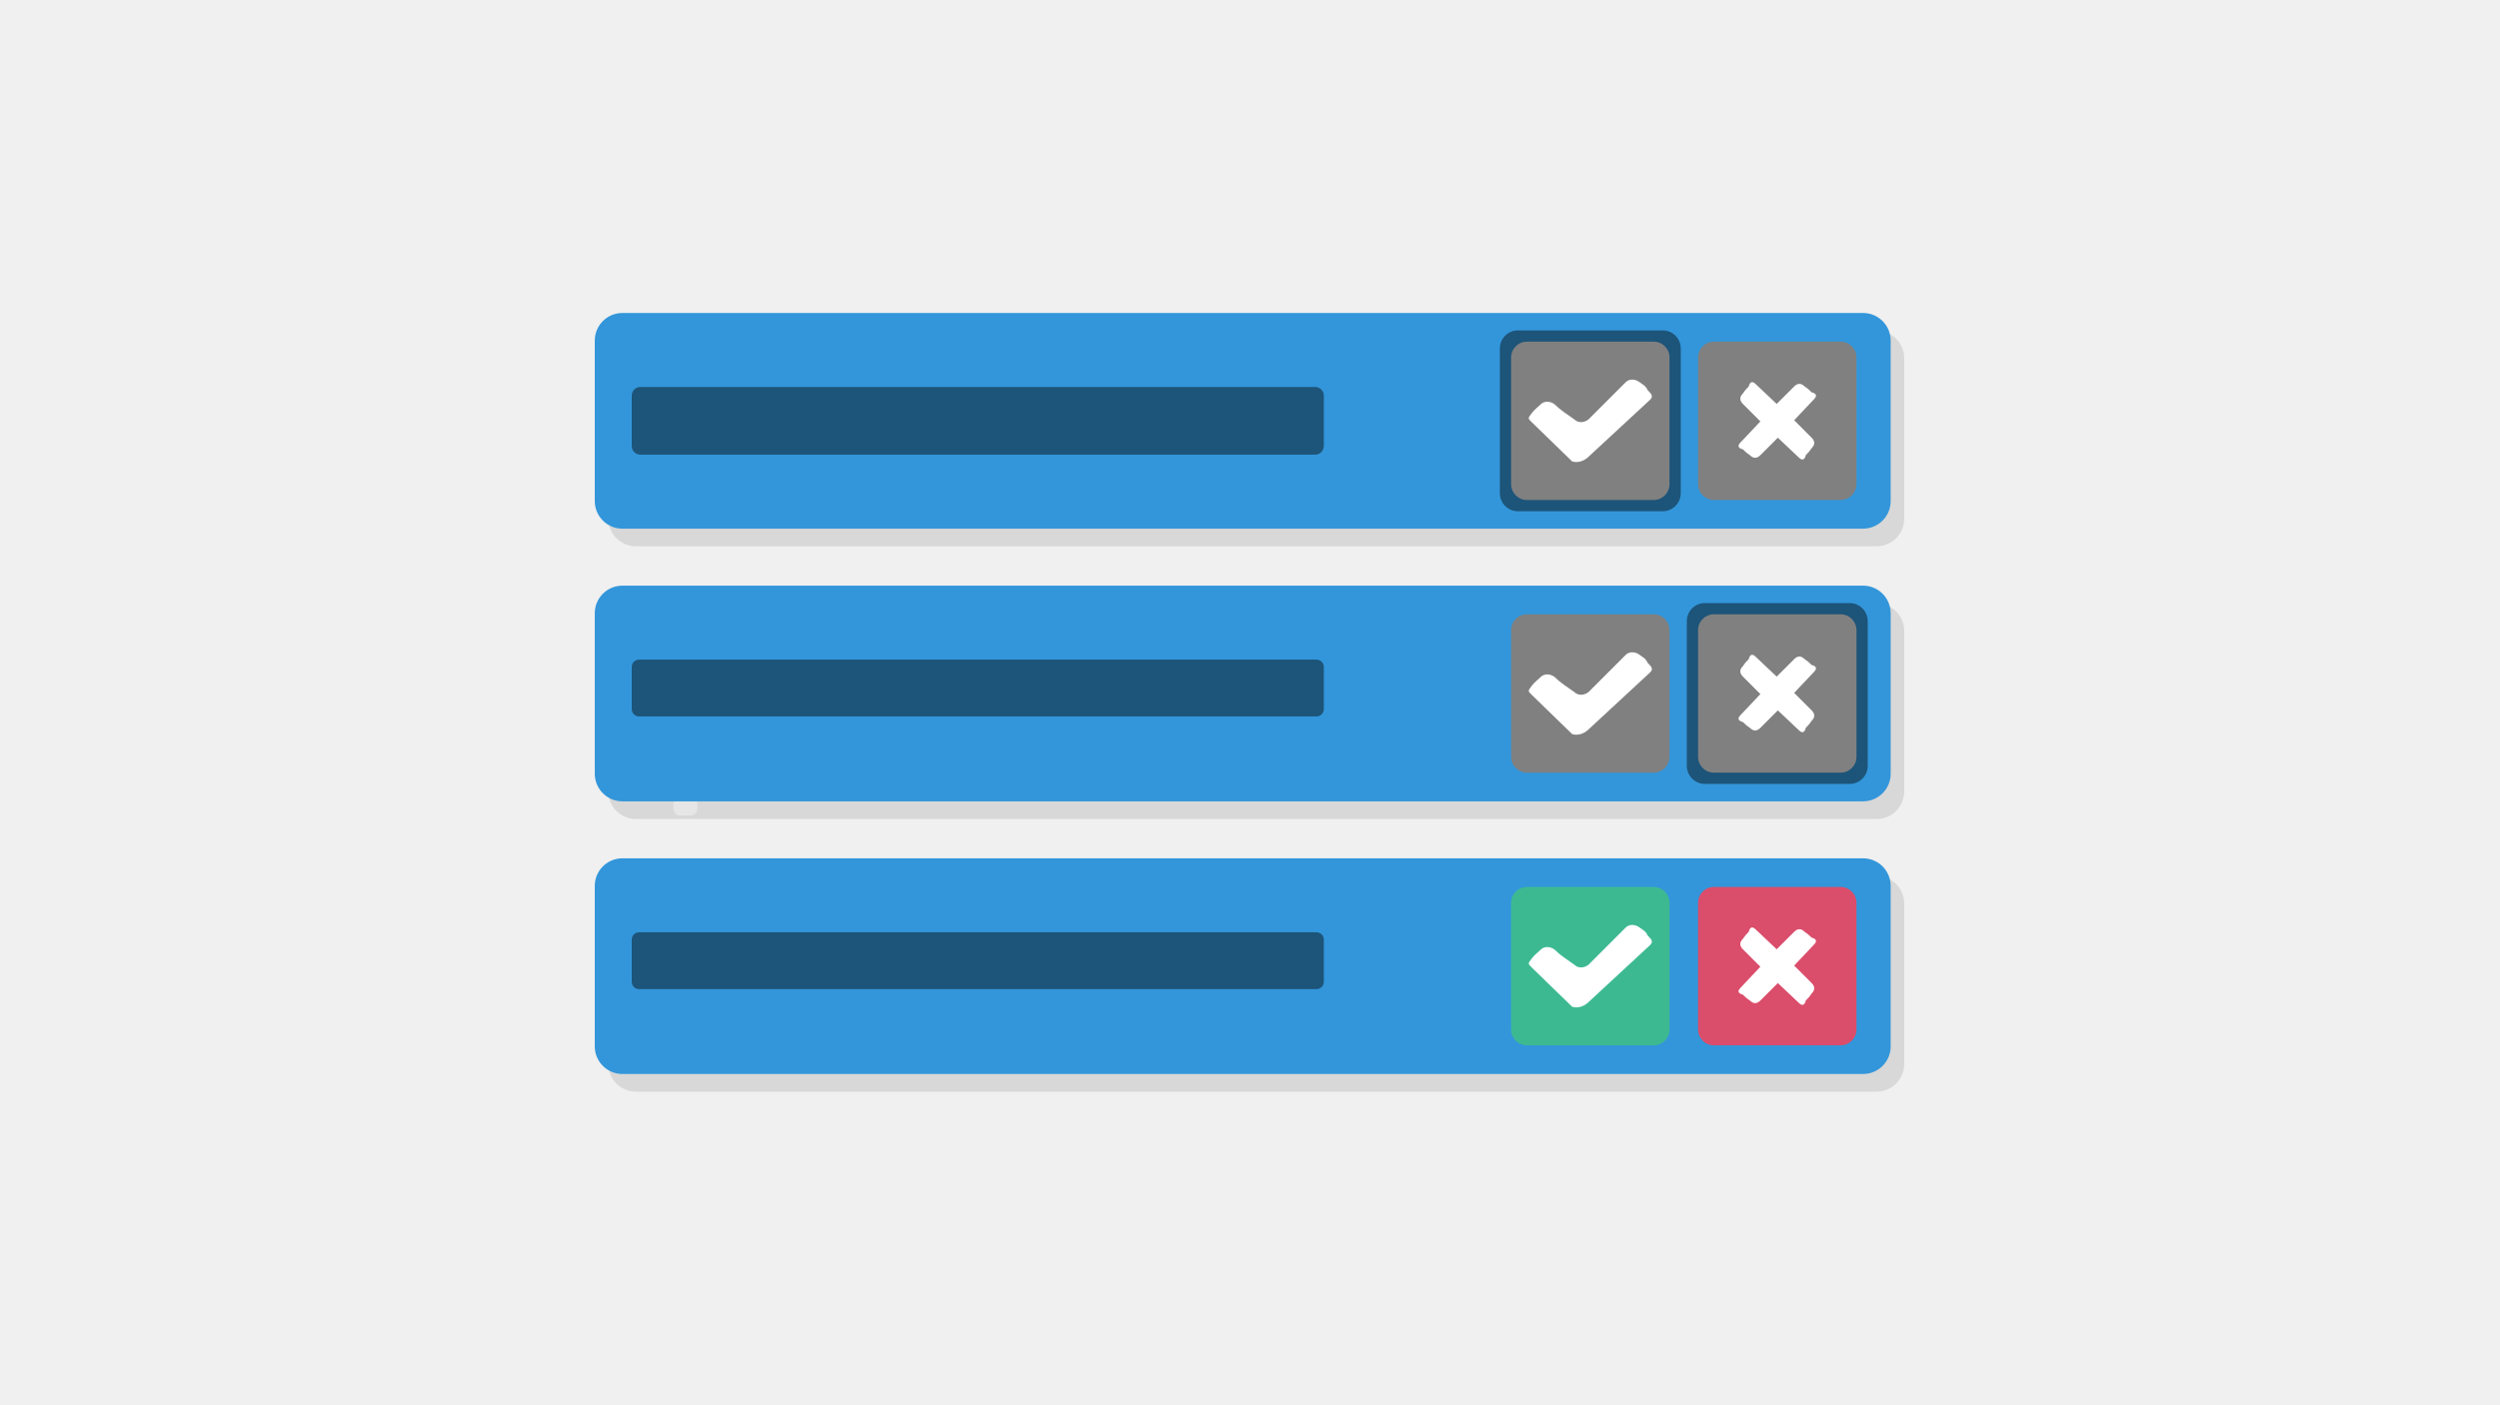
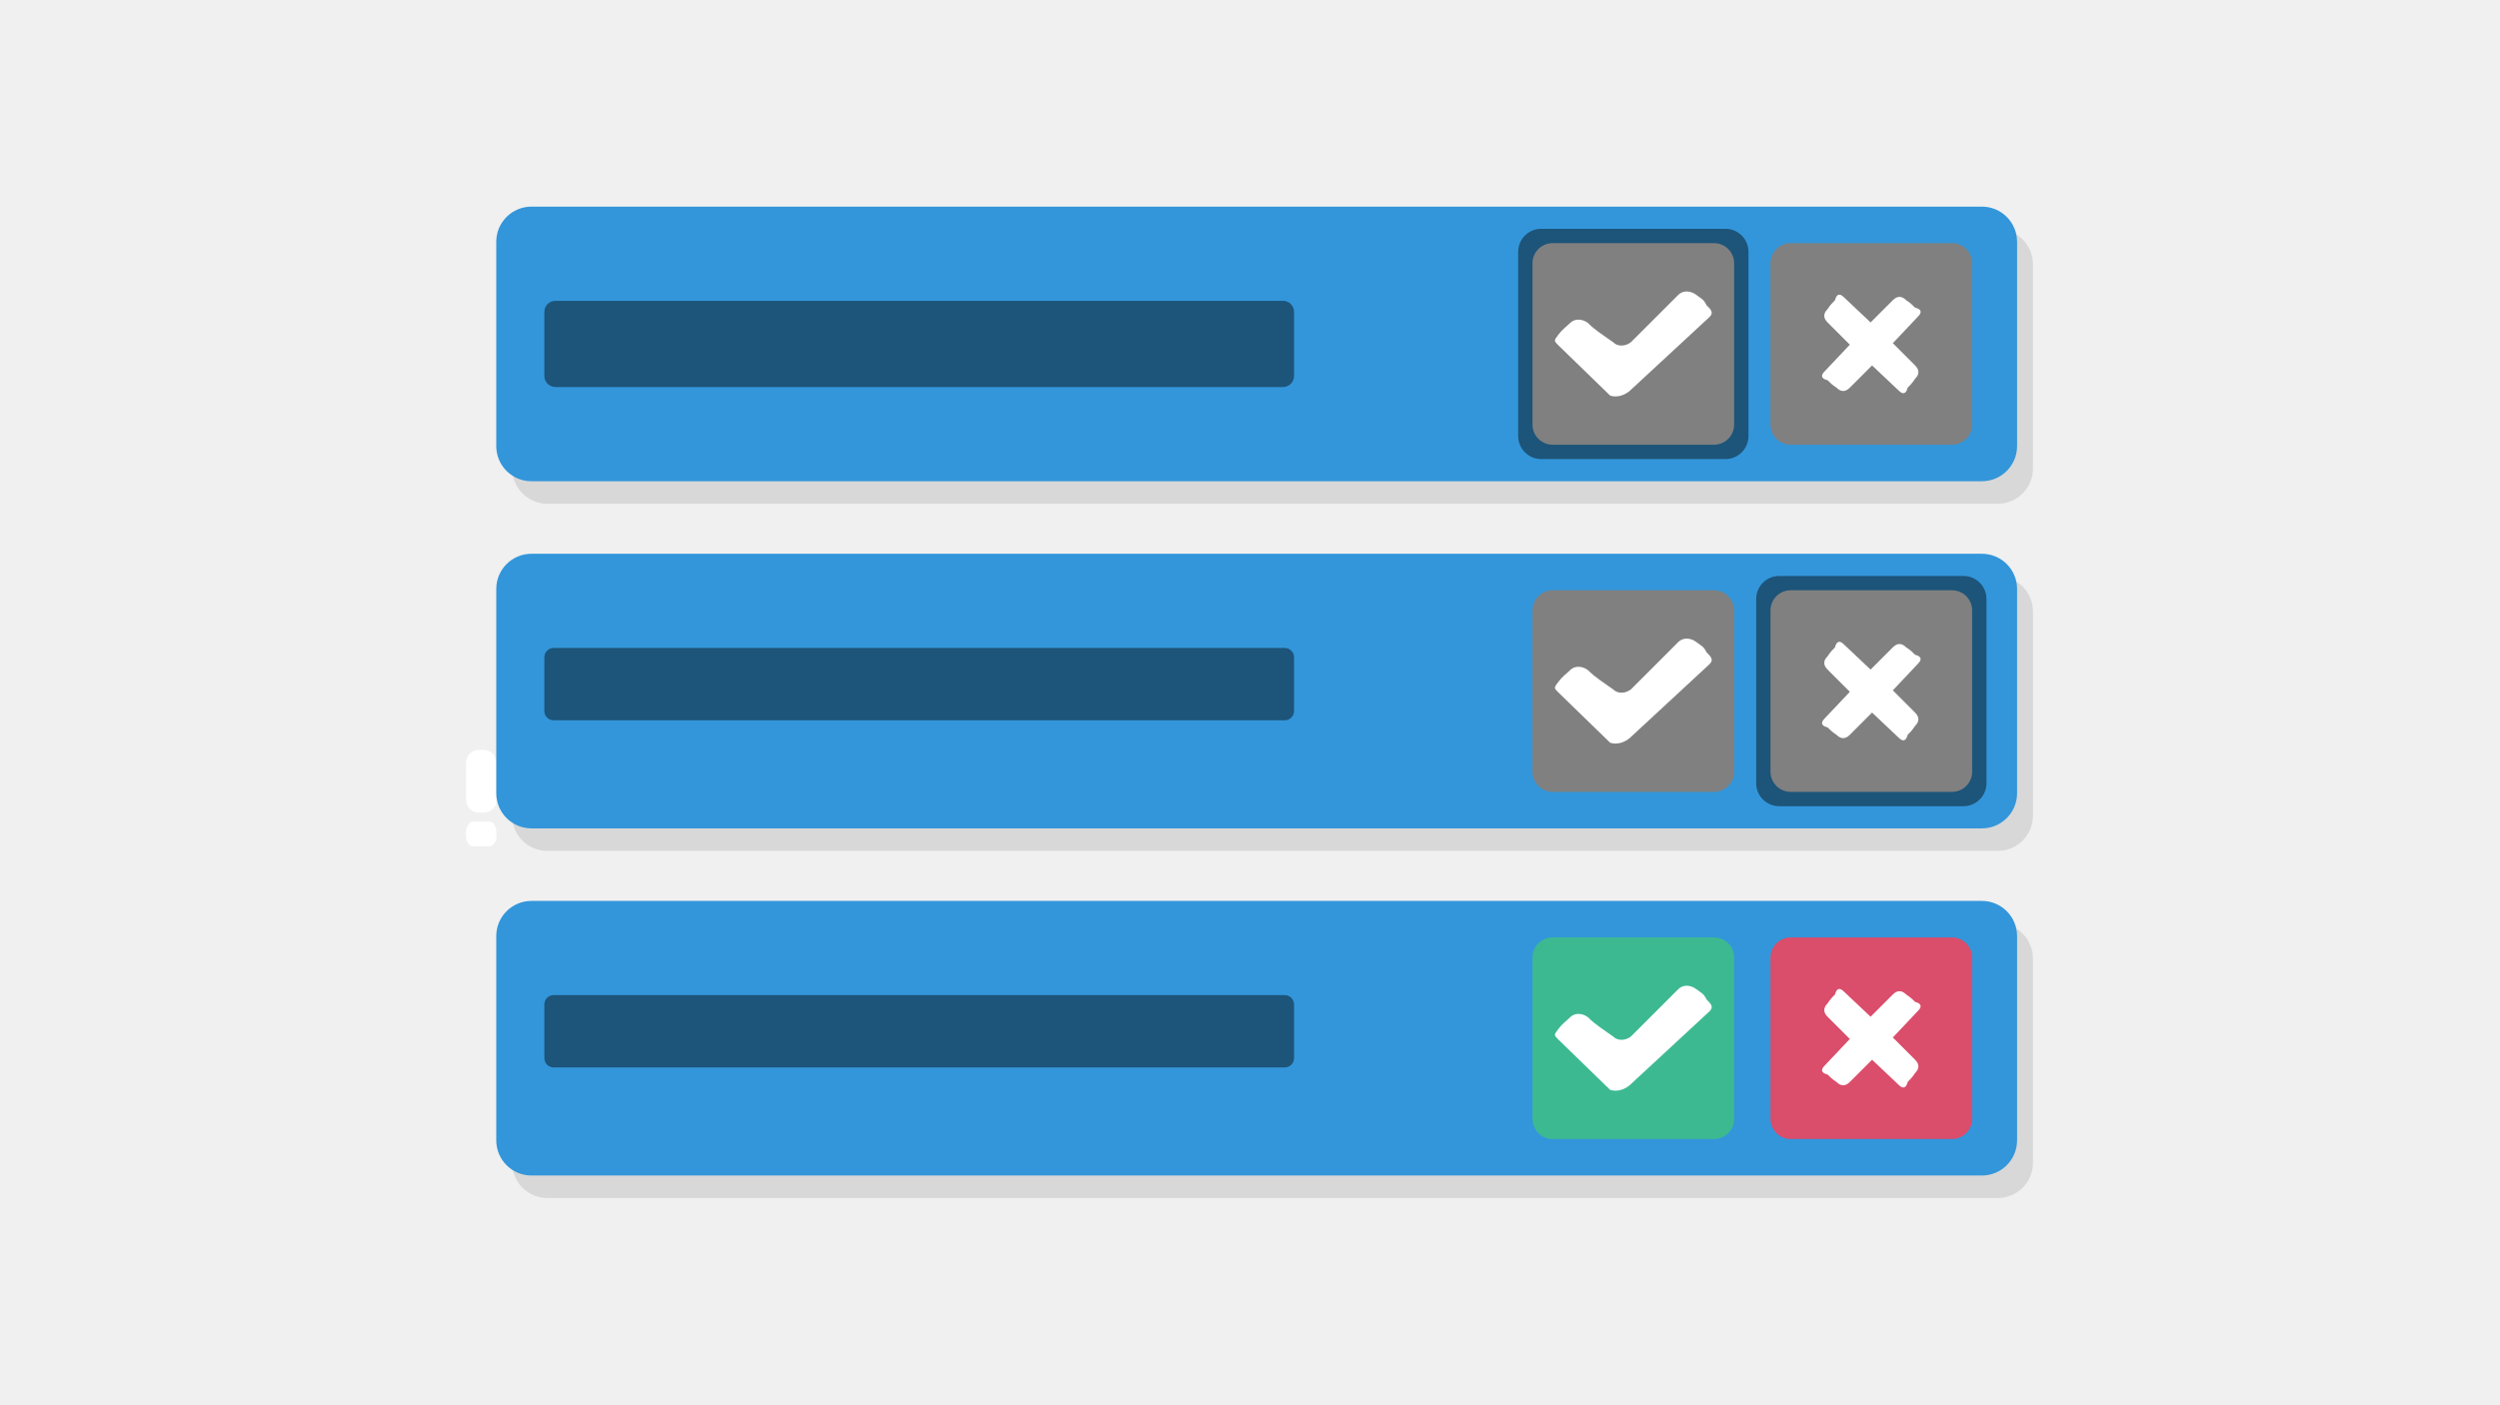
<svg xmlns="http://www.w3.org/2000/svg" xml:space="preserve" viewBox="0 237.4 283.5 159.4">
  <path fill="none" d="M0 237.4h283.5v159.4H0z" />
-   <g transform="translate(12.012 -.967)">
-     <path fill="#fff" d="M65.889 327.9h-.3c-.8 0-1.2-.6-1.2-1.2v-3.2c0-.8.6-1.2 1.2-1.2h.3c.8 0 1.2.6 1.2 1.2v3.2c.1.6-.4 1.2-1.2 1.2zm.6 3h-1.5c-.3 0-.6-.4-.6-.9v-.4c0-.4.3-.9.6-.9h1.5c.3 0 .6.4.6.9v.4c.1.4-.3.9-.6.9z" />
-     <rect width="147.016" height="24.477" x="56.997" y="337.773" ry="3.134" style="font-variation-settings:normal;opacity:.1;vector-effect:none;fill:#000;fill-opacity:1;stroke:none;stroke-width:1;stroke-linecap:butt;stroke-linejoin:miter;stroke-miterlimit:4;stroke-dasharray:none;stroke-dashoffset:0;stroke-opacity:1;-inkscape-stroke:none;paint-order:stroke fill markers;stop-color:#000" />
-     <rect width="147.016" height="24.477" x="55.461" y="335.768" ry="3.134" style="font-variation-settings:normal;vector-effect:none;fill:#3396da;fill-opacity:1;stroke:none;stroke-width:1;stroke-linecap:butt;stroke-linejoin:miter;stroke-miterlimit:4;stroke-dasharray:none;stroke-dashoffset:0;stroke-opacity:1;-inkscape-stroke:none;paint-order:stroke fill markers;stop-color:#000" />
-     <rect width="78.514" height="6.446" x="59.657" y="344.165" ry=".826" style="font-variation-settings:normal;vector-effect:none;fill:#1d5479;fill-opacity:1;stroke:none;stroke-width:1;stroke-linecap:butt;stroke-linejoin:miter;stroke-miterlimit:4;stroke-dasharray:none;stroke-dashoffset:0;stroke-opacity:1;-inkscape-stroke:none;paint-order:stroke fill markers;stop-color:#000" />
-     <rect width="17.969" height="17.969" x="159.418" y="339.022" ry="1.794" style="font-variation-settings:normal;vector-effect:none;fill:#3db991;fill-opacity:1;stroke:none;stroke-width:1;stroke-linecap:butt;stroke-linejoin:miter;stroke-miterlimit:4;stroke-dasharray:none;stroke-dashoffset:0;stroke-opacity:1;-inkscape-stroke:none;paint-order:stroke fill markers;stop-color:#000" />
-     <path fill="#fff" d="m166.34 352.61-4.624-4.492c-.397-.396-.397-.396 0-.925.396-.528.66-.66 1.057-1.057.396-.396 1.057-.396 1.585 0 .66.66 1.321 1.057 2.246 1.718.397.396 1.057.396 1.586 0l4.228-4.228c.396-.397 1.057-.397 1.585 0 .529.396.66.396.925.925.396.396.66.66.264 1.057l-7.134 6.606c-.661.528-1.322.528-1.718.396z" style="stroke-width:.757" />
-     <rect width="17.969" height="17.969" x="180.627" y="339.022" ry="1.794" style="font-variation-settings:normal;vector-effect:none;fill:#da4d6b;fill-opacity:1;stroke:none;stroke-width:1;stroke-linecap:butt;stroke-linejoin:miter;stroke-miterlimit:4;stroke-dasharray:none;stroke-dashoffset:0;stroke-opacity:1;-inkscape-stroke:none;paint-order:stroke fill markers;stop-color:#000" />
-     <path fill="#fff" d="m191.527 347.942 2.246-2.378c.396-.396.264-.66-.264-.793a4.19 4.19 0 0 0-.793-.66c-.396-.397-.793-.397-1.19 0l-1.981 1.981-2.378-2.246c-.397-.396-.66-.264-.793.265a4.19 4.19 0 0 0-.66.792c-.397.397-.397.793 0 1.19l1.981 1.981-2.246 2.379c-.396.396-.264.66.264.792.265.265.397.397.793.661.397.396.793.396 1.19 0l1.981-1.982 2.378 2.246c.397.397.661.264.793-.264.264-.264.397-.396.66-.793.397-.396.397-.793 0-1.189z" style="stroke-width:.757" />
-     <rect width="147.016" height="24.477" x="56.997" y="275.888" ry="3.134" style="font-variation-settings:normal;opacity:.1;vector-effect:none;fill:#000;fill-opacity:1;stroke:none;stroke-width:1;stroke-linecap:butt;stroke-linejoin:miter;stroke-miterlimit:4;stroke-dasharray:none;stroke-dashoffset:0;stroke-opacity:1;-inkscape-stroke:none;paint-order:stroke fill markers;stop-color:#000" />
-     <rect width="147.016" height="24.477" x="55.461" y="273.884" ry="3.134" style="font-variation-settings:normal;vector-effect:none;fill:#3396da;fill-opacity:1;stroke:none;stroke-width:1;stroke-linecap:butt;stroke-linejoin:miter;stroke-miterlimit:4;stroke-dasharray:none;stroke-dashoffset:0;stroke-opacity:1;-inkscape-stroke:none;paint-order:stroke fill markers;stop-color:#000" />
-     <rect width="78.514" height="7.684" x="59.657" y="282.28" ry=".984" style="font-variation-settings:normal;vector-effect:none;fill:#1d5479;fill-opacity:1;stroke:none;stroke-width:1;stroke-linecap:butt;stroke-linejoin:miter;stroke-miterlimit:4;stroke-dasharray:none;stroke-dashoffset:0;stroke-opacity:1;-inkscape-stroke:none;paint-order:stroke fill markers;stop-color:#000" />
-     <rect width="20.522" height="20.522" x="158.142" y="275.861" ry="2.049" style="font-variation-settings:normal;vector-effect:none;fill:#1d5479;fill-opacity:1;stroke:none;stroke-width:1;stroke-linecap:butt;stroke-linejoin:miter;stroke-miterlimit:4;stroke-dasharray:none;stroke-dashoffset:0;stroke-opacity:1;-inkscape-stroke:none;paint-order:stroke fill markers;stop-color:#000" />
-     <rect width="17.969" height="17.969" x="159.418" y="277.138" ry="1.794" style="font-variation-settings:normal;vector-effect:none;fill:gray;fill-opacity:1;stroke:none;stroke-width:1;stroke-linecap:butt;stroke-linejoin:miter;stroke-miterlimit:4;stroke-dasharray:none;stroke-dashoffset:0;stroke-opacity:1;-inkscape-stroke:none;paint-order:stroke fill markers;stop-color:#000" />
-     <path fill="#fff" d="m166.339 290.727-4.625-4.492c-.396-.397-.396-.397 0-.925.397-.529.66-.66 1.057-1.057.397-.397 1.057-.397 1.586 0 .66.66 1.321 1.057 2.246 1.717.396.397 1.057.397 1.585 0l4.228-4.228c.397-.396 1.057-.396 1.586 0 .528.397.66.397.925.925.396.397.66.66.264 1.057l-7.135 6.606c-.66.529-1.321.529-1.717.397z" style="stroke-width:.757" />
-     <rect width="17.969" height="17.969" x="180.627" y="277.138" ry="1.794" style="font-variation-settings:normal;vector-effect:none;fill:gray;fill-opacity:1;stroke:none;stroke-width:1;stroke-linecap:butt;stroke-linejoin:miter;stroke-miterlimit:4;stroke-dasharray:none;stroke-dashoffset:0;stroke-opacity:1;-inkscape-stroke:none;paint-order:stroke fill markers;stop-color:#000" />
-     <path fill="#fff" d="m191.527 286.056 2.246-2.378c.396-.396.264-.66-.264-.793-.264-.264-.397-.396-.793-.66-.396-.397-.793-.397-1.19 0l-1.981 1.981-2.378-2.246c-.397-.396-.66-.264-.793.265-.264.264-.396.396-.66.792-.397.397-.397.793 0 1.19l1.981 1.981-2.246 2.379c-.396.396-.264.66.264.792.265.265.397.397.793.661.397.396.793.396 1.19 0l1.981-1.982 2.378 2.246c.397.397.661.264.793-.264a4.19 4.19 0 0 0 .66-.793c.397-.396.397-.793 0-1.189z" style="stroke-width:.757" />
-     <rect width="147.016" height="24.477" x="56.998" y="306.832" ry="3.134" style="font-variation-settings:normal;opacity:.1;vector-effect:none;fill:#000;fill-opacity:1;stroke:none;stroke-width:1;stroke-linecap:butt;stroke-linejoin:miter;stroke-miterlimit:4;stroke-dasharray:none;stroke-dashoffset:0;stroke-opacity:1;-inkscape-stroke:none;paint-order:stroke fill markers;stop-color:#000" />
-     <rect width="147.016" height="24.477" x="55.462" y="304.826" ry="3.134" style="font-variation-settings:normal;vector-effect:none;fill:#3396da;fill-opacity:1;stroke:none;stroke-width:1;stroke-linecap:butt;stroke-linejoin:miter;stroke-miterlimit:4;stroke-dasharray:none;stroke-dashoffset:0;stroke-opacity:1;-inkscape-stroke:none;paint-order:stroke fill markers;stop-color:#000" />
-     <rect width="78.514" height="6.446" x="59.657" y="313.222" ry=".826" style="font-variation-settings:normal;vector-effect:none;fill:#1d5479;fill-opacity:1;stroke:none;stroke-width:1;stroke-linecap:butt;stroke-linejoin:miter;stroke-miterlimit:4;stroke-dasharray:none;stroke-dashoffset:0;stroke-opacity:1;-inkscape-stroke:none;paint-order:stroke fill markers;stop-color:#000" />
-     <rect width="20.522" height="20.522" x="179.35" y="306.804" ry="2.049" style="font-variation-settings:normal;vector-effect:none;fill:#1d5479;fill-opacity:1;stroke:none;stroke-width:1;stroke-linecap:butt;stroke-linejoin:miter;stroke-miterlimit:4;stroke-dasharray:none;stroke-dashoffset:0;stroke-opacity:1;-inkscape-stroke:none;paint-order:stroke fill markers;stop-color:#000" />
-     <rect width="17.969" height="17.969" x="159.418" y="308.08" ry="1.794" style="font-variation-settings:normal;vector-effect:none;fill:gray;fill-opacity:1;stroke:none;stroke-width:1;stroke-linecap:butt;stroke-linejoin:miter;stroke-miterlimit:4;stroke-dasharray:none;stroke-dashoffset:0;stroke-opacity:1;-inkscape-stroke:none;paint-order:stroke fill markers;stop-color:#000" />
-     <path fill="#fff" d="m166.34 321.67-4.624-4.493c-.397-.396-.397-.396 0-.925.396-.528.66-.66 1.057-1.057.396-.396 1.057-.396 1.585 0 .66.66 1.321 1.057 2.246 1.718.397.396 1.057.396 1.586 0l4.228-4.228c.396-.397 1.057-.397 1.585 0 .529.396.66.396.925.925.396.396.66.66.264 1.057l-7.134 6.606c-.661.528-1.322.528-1.718.396z" style="stroke-width:.757" />
-     <rect width="17.969" height="17.969" x="180.627" y="308.08" ry="1.794" style="font-variation-settings:normal;vector-effect:none;fill:gray;fill-opacity:1;stroke:none;stroke-width:1;stroke-linecap:butt;stroke-linejoin:miter;stroke-miterlimit:4;stroke-dasharray:none;stroke-dashoffset:0;stroke-opacity:1;-inkscape-stroke:none;paint-order:stroke fill markers;stop-color:#000" />
-     <path fill="#fff" d="m191.527 316.999 2.246-2.379c.396-.396.264-.66-.264-.792a4.19 4.19 0 0 0-.793-.661c-.396-.396-.793-.396-1.19 0l-1.981 1.982-2.378-2.246c-.397-.397-.66-.265-.793.264-.264.264-.396.396-.66.793-.397.396-.397.792 0 1.189l1.981 1.982-2.246 2.378c-.396.396-.264.66.264.793.265.264.397.396.793.66.397.397.793.397 1.19 0l1.981-1.982 2.378 2.247c.397.396.661.264.793-.265a4.19 4.19 0 0 0 .66-.792c.397-.397.397-.793 0-1.19z" style="stroke-width:.757" />
+   <g transform="translate(-5.683)">
+     <path fill="#fff" d="M60.462 329.619h-.382c-1.018 0-1.527-.764-1.527-1.528v-4.074c0-1.019.763-1.528 1.527-1.528h.382c1.019 0 1.528.764 1.528 1.528v4.074c.127.764-.51 1.528-1.528 1.528zm.764 3.82h-1.91c-.381 0-.763-.51-.763-1.147v-.509c0-.51.382-1.146.763-1.146h1.91c.382 0 .764.51.764 1.146v.51c.127.509-.382 1.145-.764 1.145z" style="stroke-width:.785" />
+     <rect width="172.53" height="31.163" x="63.783" y="342.188" ry="3.99" style="font-variation-settings:normal;opacity:.1;vector-effect:none;fill:#000;fill-opacity:1;stroke:none;stroke-width:1;stroke-linecap:butt;stroke-linejoin:miter;stroke-miterlimit:4;stroke-dasharray:none;stroke-dashoffset:0;stroke-opacity:1;-inkscape-stroke:none;paint-order:stroke fill markers;stop-color:#000" />
+     <rect width="172.53" height="31.163" x="61.981" y="339.636" ry="3.99" style="font-variation-settings:normal;vector-effect:none;fill:#3396da;fill-opacity:1;stroke:none;stroke-width:1;stroke-linecap:butt;stroke-linejoin:miter;stroke-miterlimit:4;stroke-dasharray:none;stroke-dashoffset:0;stroke-opacity:1;-inkscape-stroke:none;paint-order:stroke fill markers;stop-color:#000" />
+     <rect width="85.05" height="8.207" x="67.437" y="350.326" ry="1.052" style="font-variation-settings:normal;vector-effect:none;fill:#1d5479;fill-opacity:1;stroke:none;stroke-width:1;stroke-linecap:butt;stroke-linejoin:miter;stroke-miterlimit:4;stroke-dasharray:none;stroke-dashoffset:0;stroke-opacity:1;-inkscape-stroke:none;paint-order:stroke fill markers;stop-color:#000" />
+     <rect width="22.877" height="22.877" x="179.537" y="343.779" ry="2.284" style="font-variation-settings:normal;vector-effect:none;fill:#3db991;fill-opacity:1;stroke:none;stroke-width:1;stroke-linecap:butt;stroke-linejoin:miter;stroke-miterlimit:4;stroke-dasharray:none;stroke-dashoffset:0;stroke-opacity:1;-inkscape-stroke:none;paint-order:stroke fill markers;stop-color:#000" />
+     <path fill="#fff" d="m188.35 361.078-5.887-5.72c-.506-.503-.506-.503 0-1.177.504-.672.84-.84 1.346-1.345.504-.505 1.345-.505 2.018 0 .84.84 1.681 1.345 2.859 2.187.505.504 1.346.504 2.02 0l5.382-5.383c.504-.505 1.346-.505 2.018 0 .673.504.84.504 1.178 1.178.504.504.84.84.336 1.345l-9.083 8.41c-.841.673-1.683.673-2.187.505z" style="stroke-width:.757" />
+     <rect width="22.877" height="22.877" x="206.539" y="343.779" ry="2.284" style="font-variation-settings:normal;vector-effect:none;fill:#da4d6b;fill-opacity:1;stroke:none;stroke-width:1;stroke-linecap:butt;stroke-linejoin:miter;stroke-miterlimit:4;stroke-dasharray:none;stroke-dashoffset:0;stroke-opacity:1;-inkscape-stroke:none;paint-order:stroke fill markers;stop-color:#000" />
+     <path fill="#fff" d="m220.416 355.135 2.86-3.028c.504-.504.336-.84-.336-1.01a5.334 5.334 0 0 0-1.01-.84c-.504-.505-1.01-.505-1.515 0l-2.522 2.523-3.028-2.86c-.505-.504-.84-.336-1.01.337a5.334 5.334 0 0 0-.84 1.009c-.505.505-.505 1.01 0 1.515l2.523 2.522-2.86 3.029c-.504.504-.336.84.336 1.008.338.337.506.505 1.01.842.505.504 1.01.504 1.515 0l2.522-2.524 3.028 2.86c.505.505.841.336 1.01-.336.335-.337.505-.505.84-1.01.505-.504.505-1.01 0-1.514z" style="stroke-width:.757" />
+     <rect width="172.53" height="31.163" x="63.783" y="263.4" ry="3.99" style="font-variation-settings:normal;opacity:.1;vector-effect:none;fill:#000;fill-opacity:1;stroke:none;stroke-width:1;stroke-linecap:butt;stroke-linejoin:miter;stroke-miterlimit:4;stroke-dasharray:none;stroke-dashoffset:0;stroke-opacity:1;-inkscape-stroke:none;paint-order:stroke fill markers;stop-color:#000" />
+     <rect width="172.53" height="31.163" x="61.981" y="260.849" ry="3.99" style="font-variation-settings:normal;vector-effect:none;fill:#3396da;fill-opacity:1;stroke:none;stroke-width:1;stroke-linecap:butt;stroke-linejoin:miter;stroke-miterlimit:4;stroke-dasharray:none;stroke-dashoffset:0;stroke-opacity:1;-inkscape-stroke:none;paint-order:stroke fill markers;stop-color:#000" />
+     <rect width="85.05" height="9.783" x="67.437" y="271.538" ry="1.253" style="font-variation-settings:normal;vector-effect:none;fill:#1d5479;fill-opacity:1;stroke:none;stroke-width:1;stroke-linecap:butt;stroke-linejoin:miter;stroke-miterlimit:4;stroke-dasharray:none;stroke-dashoffset:0;stroke-opacity:1;-inkscape-stroke:none;paint-order:stroke fill markers;stop-color:#000" />
+     <rect width="26.127" height="26.127" x="177.913" y="263.366" ry="2.609" style="font-variation-settings:normal;vector-effect:none;fill:#1d5479;fill-opacity:1;stroke:none;stroke-width:1;stroke-linecap:butt;stroke-linejoin:miter;stroke-miterlimit:4;stroke-dasharray:none;stroke-dashoffset:0;stroke-opacity:1;-inkscape-stroke:none;paint-order:stroke fill markers;stop-color:#000" />
+     <rect width="22.877" height="22.877" x="179.537" y="264.992" ry="2.284" style="font-variation-settings:normal;vector-effect:none;fill:gray;fill-opacity:1;stroke:none;stroke-width:1;stroke-linecap:butt;stroke-linejoin:miter;stroke-miterlimit:4;stroke-dasharray:none;stroke-dashoffset:0;stroke-opacity:1;-inkscape-stroke:none;paint-order:stroke fill markers;stop-color:#000" />
+     <path fill="#fff" d="m188.349 282.293-5.889-5.72c-.504-.505-.504-.505 0-1.177.506-.674.84-.84 1.346-1.346.506-.505 1.346-.505 2.02 0 .84.84 1.681 1.346 2.859 2.186.504.506 1.345.506 2.018 0l5.382-5.383c.506-.504 1.346-.504 2.02 0 .672.506.84.506 1.177 1.178.504.505.84.84.336 1.346l-9.083 8.41c-.84.674-1.682.674-2.186.506z" style="stroke-width:.757" />
+     <rect width="22.877" height="22.877" x="206.539" y="264.992" ry="2.284" style="font-variation-settings:normal;vector-effect:none;fill:gray;fill-opacity:1;stroke:none;stroke-width:1;stroke-linecap:butt;stroke-linejoin:miter;stroke-miterlimit:4;stroke-dasharray:none;stroke-dashoffset:0;stroke-opacity:1;-inkscape-stroke:none;paint-order:stroke fill markers;stop-color:#000" />
+     <path fill="#fff" d="m220.416 276.346 2.86-3.028c.504-.504.336-.84-.336-1.01-.336-.336-.506-.504-1.01-.84-.504-.505-1.01-.505-1.515 0l-2.522 2.522-3.028-2.86c-.505-.503-.84-.335-1.01.338-.335.336-.503.504-.84 1.009-.505.505-.505 1.01 0 1.515l2.523 2.522-2.86 3.029c-.504.504-.336.84.336 1.008.338.337.506.505 1.01.841.505.505 1.01.505 1.515 0l2.522-2.523 3.028 2.86c.505.505.841.336 1.01-.337a5.334 5.334 0 0 0 .84-1.01c.505-.503.505-1.009 0-1.513z" style="stroke-width:.757" />
+     <rect width="172.53" height="31.163" x="63.784" y="302.796" ry="3.99" style="font-variation-settings:normal;opacity:.1;vector-effect:none;fill:#000;fill-opacity:1;stroke:none;stroke-width:1;stroke-linecap:butt;stroke-linejoin:miter;stroke-miterlimit:4;stroke-dasharray:none;stroke-dashoffset:0;stroke-opacity:1;-inkscape-stroke:none;paint-order:stroke fill markers;stop-color:#000" />
+     <rect width="172.53" height="31.163" x="61.982" y="300.242" ry="3.99" style="font-variation-settings:normal;vector-effect:none;fill:#3396da;fill-opacity:1;stroke:none;stroke-width:1;stroke-linecap:butt;stroke-linejoin:miter;stroke-miterlimit:4;stroke-dasharray:none;stroke-dashoffset:0;stroke-opacity:1;-inkscape-stroke:none;paint-order:stroke fill markers;stop-color:#000" />
+     <rect width="85.05" height="8.207" x="67.437" y="310.932" ry="1.052" style="font-variation-settings:normal;vector-effect:none;fill:#1d5479;fill-opacity:1;stroke:none;stroke-width:1;stroke-linecap:butt;stroke-linejoin:miter;stroke-miterlimit:4;stroke-dasharray:none;stroke-dashoffset:0;stroke-opacity:1;-inkscape-stroke:none;paint-order:stroke fill markers;stop-color:#000" />
+     <rect width="26.127" height="26.127" x="204.913" y="302.761" ry="2.609" style="font-variation-settings:normal;vector-effect:none;fill:#1d5479;fill-opacity:1;stroke:none;stroke-width:1;stroke-linecap:butt;stroke-linejoin:miter;stroke-miterlimit:4;stroke-dasharray:none;stroke-dashoffset:0;stroke-opacity:1;-inkscape-stroke:none;paint-order:stroke fill markers;stop-color:#000" />
+     <rect width="22.877" height="22.877" x="179.537" y="304.385" ry="2.284" style="font-variation-settings:normal;vector-effect:none;fill:gray;fill-opacity:1;stroke:none;stroke-width:1;stroke-linecap:butt;stroke-linejoin:miter;stroke-miterlimit:4;stroke-dasharray:none;stroke-dashoffset:0;stroke-opacity:1;-inkscape-stroke:none;paint-order:stroke fill markers;stop-color:#000" />
+     <path fill="#fff" d="m188.35 321.687-5.887-5.72c-.506-.504-.506-.504 0-1.178.504-.672.84-.84 1.346-1.345.504-.505 1.345-.505 2.018 0 .84.84 1.681 1.345 2.859 2.187.505.504 1.346.504 2.02 0l5.382-5.383c.504-.505 1.346-.505 2.018 0 .673.504.84.504 1.178 1.178.504.504.84.84.336 1.345l-9.083 8.41c-.841.673-1.683.673-2.187.505z" style="stroke-width:.757" />
+     <rect width="22.877" height="22.877" x="206.539" y="304.385" ry="2.284" style="font-variation-settings:normal;vector-effect:none;fill:gray;fill-opacity:1;stroke:none;stroke-width:1;stroke-linecap:butt;stroke-linejoin:miter;stroke-miterlimit:4;stroke-dasharray:none;stroke-dashoffset:0;stroke-opacity:1;-inkscape-stroke:none;paint-order:stroke fill markers;stop-color:#000" />
+     <path fill="#fff" d="m220.416 315.74 2.86-3.029c.504-.504.336-.84-.336-1.008a5.334 5.334 0 0 0-1.01-.841c-.504-.505-1.01-.505-1.515 0l-2.522 2.523-3.028-2.86c-.505-.505-.84-.337-1.01.337-.335.336-.503.504-.84 1.01-.505.503-.505 1.008 0 1.513l2.523 2.523-2.86 3.028c-.504.504-.336.84.336 1.01.338.336.506.504 1.01.84.505.505 1.01.505 1.515 0l2.522-2.524 3.028 2.861c.505.504.841.336 1.01-.337a5.334 5.334 0 0 0 .84-1.009c.505-.505.505-1.01 0-1.515z" style="stroke-width:.757" />
  </g>
</svg>
